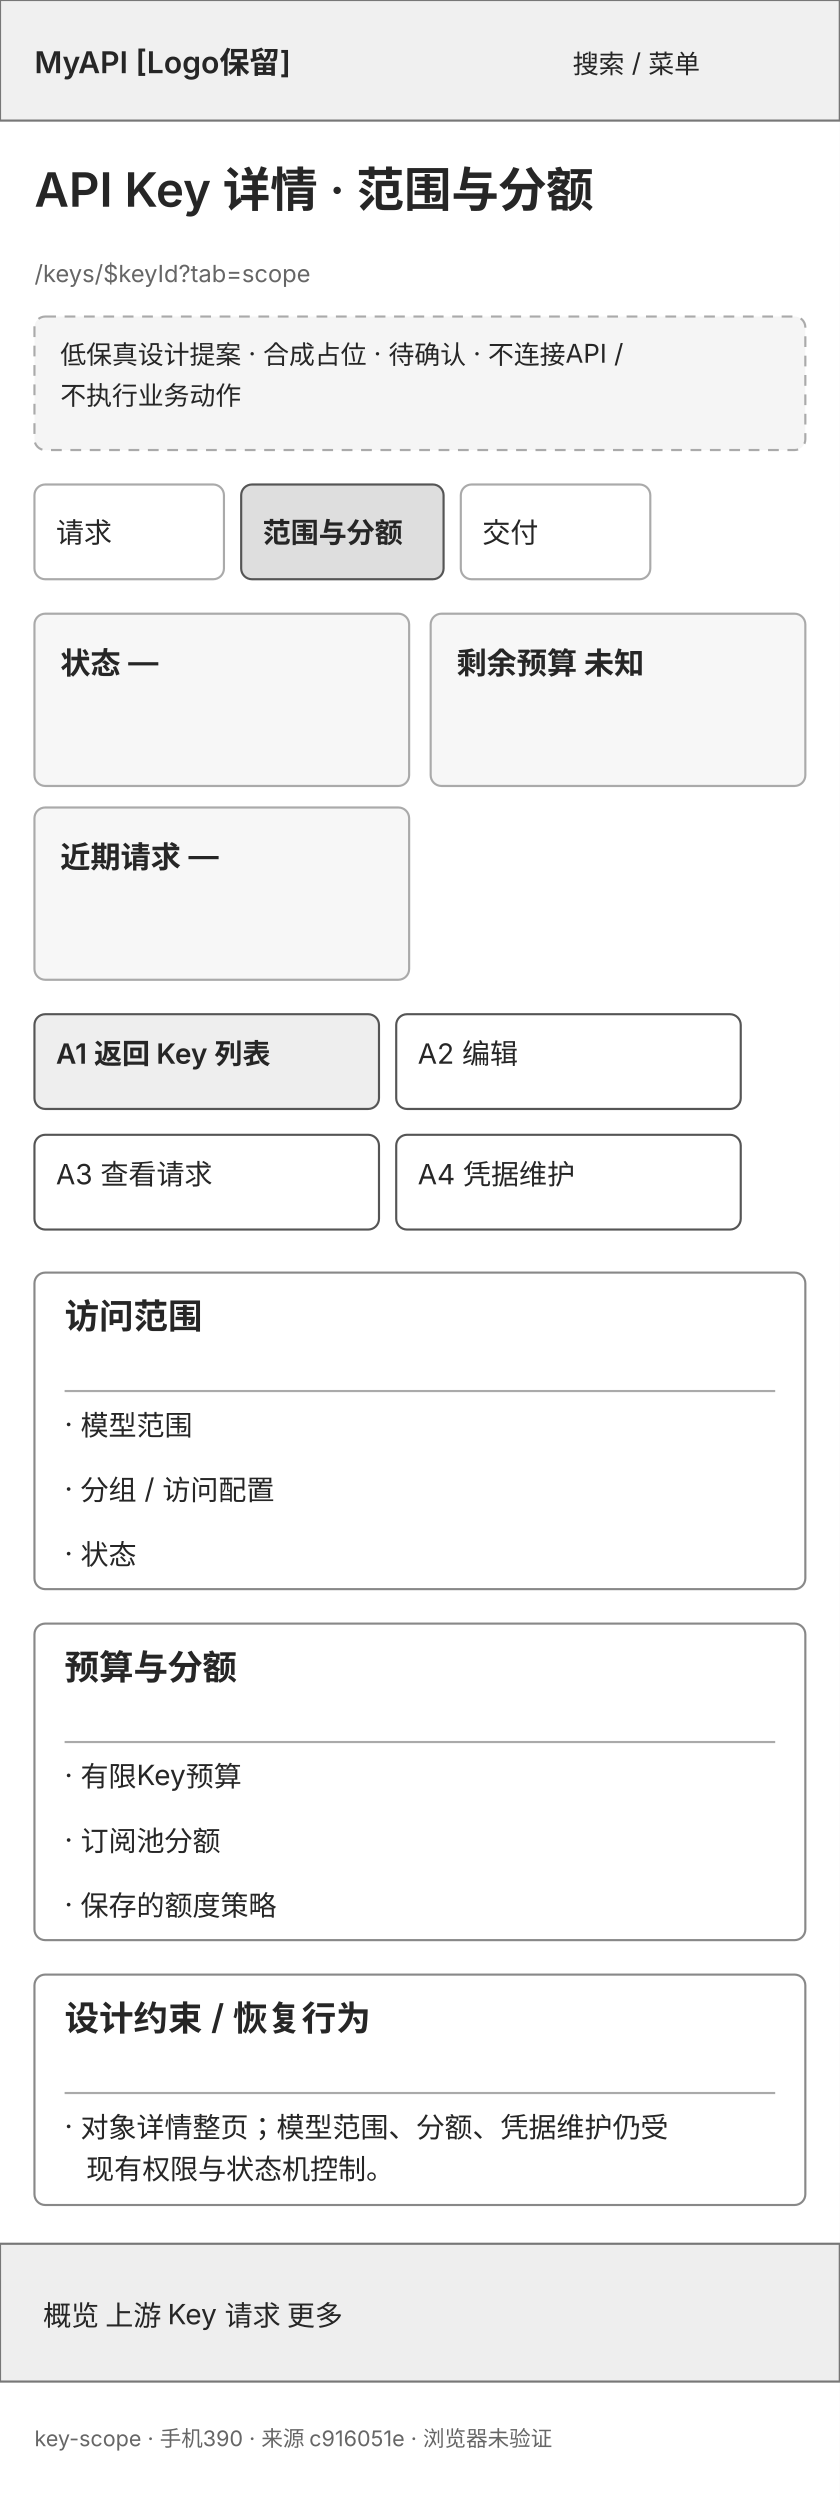
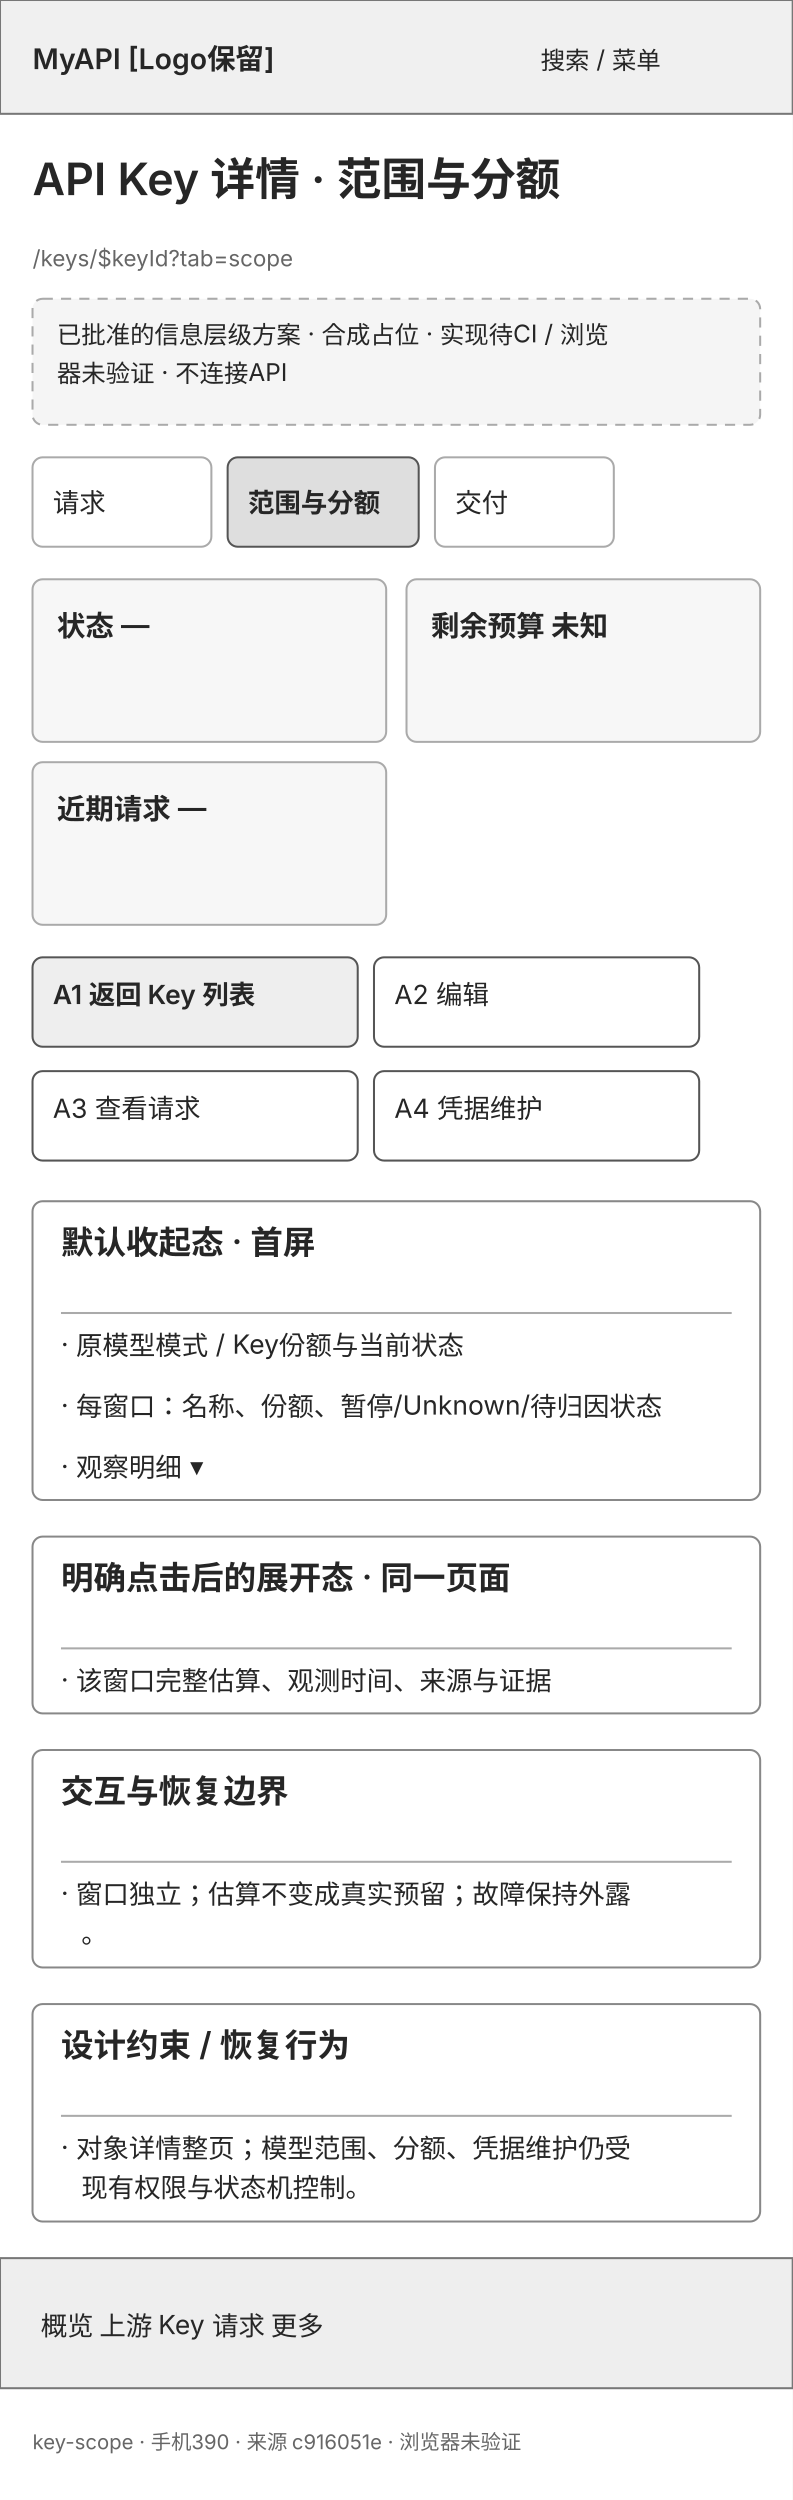
- <svg xmlns="http://www.w3.org/2000/svg" width="390" height="1161" viewBox="0 0 390 1161" role="img" aria-labelledby="title desc">
+ <svg xmlns="http://www.w3.org/2000/svg" width="390" height="1230" viewBox="0 0 390 1230" role="img" aria-labelledby="title desc">
  <rect width="100%" height="100%" fill="#ffffff" />
  <g font-family="system-ui, -apple-system, BlinkMacSystemFont, sans-serif">
    <rect x="0" y="0" width="390" height="56" rx="0" fill="#f0f0f0" stroke="#777777" />
    <text x="16" y="34" font-size="14" font-weight="600" fill="#262626">MyAPI  [Logo保留]</text>
    <text x="266" y="34" font-size="12" font-weight="normal" fill="#262626">搜索  /  菜单</text>
    <text x="16" y="96" font-size="22" font-weight="600" fill="#262626">API Key 详情 · 范围与分额</text>
    <text x="16" y="131" font-size="11" font-weight="normal" fill="#666666">/keys/$keyId?tab=scope</text>
    <rect x="16" y="147" width="358" height="62" rx="5" fill="#f5f5f5" stroke="#aaaaaa" stroke-dasharray="5 4" />
-     <text x="28" y="169" font-size="12" font-weight="normal" fill="#262626">低保真设计提案 · 合成占位 · 待确认 · 不连接API / </text>
-     <text x="28" y="188" font-size="12" font-weight="normal" fill="#262626">不执行业务动作</text>
+     <text x="28" y="169" font-size="12" font-weight="normal" fill="#262626">已批准的信息层级方案 · 合成占位 · 实现待CI / 浏览</text>
+     <text x="28" y="188" font-size="12" font-weight="normal" fill="#262626">器未验证 · 不连接API</text>
    <rect x="16" y="225" width="88" height="44" rx="5" fill="#ffffff" stroke="#aaaaaa" />
    <text x="26" y="252" font-size="13" font-weight="normal" fill="#262626">请求</text>
    <rect x="112" y="225" width="94" height="44" rx="5" fill="#dedede" stroke="#555555" />
    <text x="122" y="252" font-size="13" font-weight="600" fill="#262626">范围与分额</text>
    <rect x="214" y="225" width="88" height="44" rx="5" fill="#ffffff" stroke="#aaaaaa" />
    <text x="224" y="252" font-size="13" font-weight="normal" fill="#262626">交付</text>
    <rect x="16.0" y="285" width="174.0" height="80" rx="5" fill="#f7f7f7" stroke="#aaaaaa" />
    <text x="28.0" y="313" font-size="14" font-weight="600" fill="#262626">状态 —</text>
    <rect x="200.0" y="285" width="174.0" height="80" rx="5" fill="#f7f7f7" stroke="#aaaaaa" />
    <text x="212.0" y="313" font-size="14" font-weight="600" fill="#262626">剩余预算 未知</text>
    <rect x="16.0" y="375" width="174.0" height="80" rx="5" fill="#f7f7f7" stroke="#aaaaaa" />
    <text x="28.0" y="403" font-size="14" font-weight="600" fill="#262626">近期请求 —</text>
    <rect x="16" y="471" width="160" height="44" rx="5" fill="#eeeeee" stroke="#555555" />
    <text x="26" y="494" font-size="13" font-weight="600" fill="#262626">A1 返回 Key 列表</text>
    <rect x="184" y="471" width="160" height="44" rx="5" fill="#ffffff" stroke="#555555" />
    <text x="194" y="494" font-size="13" font-weight="normal" fill="#262626">A2 编辑</text>
    <rect x="16" y="527" width="160" height="44" rx="5" fill="#ffffff" stroke="#555555" />
    <text x="26" y="550" font-size="13" font-weight="normal" fill="#262626">A3 查看请求</text>
    <rect x="184" y="527" width="160" height="44" rx="5" fill="#ffffff" stroke="#555555" />
    <text x="194" y="550" font-size="13" font-weight="normal" fill="#262626">A4 凭据维护</text>
-     <rect x="16.0" y="591" width="358.0" height="147" rx="5" fill="#ffffff" stroke="#888888" />
-     <text x="30.0" y="617" font-size="16" font-weight="600" fill="#262626">访问范围</text>
-     <line x1="30.0" y1="646" x2="360.0" y2="646" stroke="#aaaaaa" />
-     <text x="30.0" y="666" font-size="13" font-weight="normal" fill="#262626">· 模型范围</text>
-     <text x="30.0" y="696" font-size="13" font-weight="normal" fill="#262626">· 分组 / 访问配置</text>
-     <text x="30.0" y="726" font-size="13" font-weight="normal" fill="#262626">· 状态</text>
-     <rect x="16.0" y="754" width="358.0" height="147" rx="5" fill="#ffffff" stroke="#888888" />
-     <text x="30.0" y="780" font-size="16" font-weight="600" fill="#262626">预算与分额</text>
-     <line x1="30.0" y1="809" x2="360.0" y2="809" stroke="#aaaaaa" />
-     <text x="30.0" y="829" font-size="13" font-weight="normal" fill="#262626">· 有限Key预算</text>
-     <text x="30.0" y="859" font-size="13" font-weight="normal" fill="#262626">· 订阅池分额</text>
-     <text x="30.0" y="889" font-size="13" font-weight="normal" fill="#262626">· 保存的额度策略</text>
-     <rect x="16" y="917" width="358" height="107" rx="5" fill="#ffffff" stroke="#888888" />
-     <text x="30" y="943" font-size="16" font-weight="600" fill="#262626">设计约束 / 恢复行为</text>
-     <line x1="30" y1="972" x2="360" y2="972" stroke="#aaaaaa" />
-     <text x="30" y="992" font-size="13" font-weight="normal" fill="#262626">· 对象详情整页；模型范围、分额、凭据维护仍受</text>
-     <text x="40" y="1012" font-size="13" font-weight="normal" fill="#262626">现有权限与状态机控制。</text>
-     <rect x="0" y="1042" width="390" height="64" rx="0" fill="#eeeeee" stroke="#777777" />
-     <text x="20" y="1080" font-size="13" font-weight="normal" fill="#262626">概览      上游      Key      请求      更多</text>
-     <text x="16" y="1136" font-size="10" font-weight="normal" fill="#666666">key-scope · 手机390 · 来源 c916051e · 浏览器未验证</text>
+     <rect x="16" y="591" width="358" height="147" rx="5" fill="#ffffff" stroke="#888888" />
+     <text x="30" y="617" font-size="16" font-weight="600" fill="#262626">默认收起态 · 首屏</text>
+     <line x1="30" y1="646" x2="360" y2="646" stroke="#aaaaaa" />
+     <text x="30" y="666" font-size="13" font-weight="normal" fill="#262626">· 原模型模式 / Key份额与当前状态</text>
+     <text x="30" y="696" font-size="13" font-weight="normal" fill="#262626">· 每窗口：名称、份额、暂停/Unknown/待归因状态</text>
+     <text x="30" y="726" font-size="13" font-weight="normal" fill="#262626">· 观察明细 ▾</text>
+     <rect x="16" y="756" width="358" height="87" rx="5" fill="#ffffff" stroke="#888888" />
+     <text x="30" y="782" font-size="16" font-weight="600" fill="#262626">明确点击后的展开态 · 同一页面</text>
+     <line x1="30" y1="811" x2="360" y2="811" stroke="#aaaaaa" />
+     <text x="30" y="831" font-size="13" font-weight="normal" fill="#262626">· 该窗口完整估算、观测时间、来源与证据</text>
+     <rect x="16" y="861" width="358" height="107" rx="5" fill="#ffffff" stroke="#888888" />
+     <text x="30" y="887" font-size="16" font-weight="600" fill="#262626">交互与恢复边界</text>
+     <line x1="30" y1="916" x2="360" y2="916" stroke="#aaaaaa" />
+     <text x="30" y="936" font-size="13" font-weight="normal" fill="#262626">· 窗口独立；估算不变成真实预留；故障保持外露</text>
+     <text x="40" y="956" font-size="13" font-weight="normal" fill="#262626">。</text>
+     <rect x="16" y="986" width="358" height="107" rx="5" fill="#ffffff" stroke="#888888" />
+     <text x="30" y="1012" font-size="16" font-weight="600" fill="#262626">设计约束 / 恢复行为</text>
+     <line x1="30" y1="1041" x2="360" y2="1041" stroke="#aaaaaa" />
+     <text x="30" y="1061" font-size="13" font-weight="normal" fill="#262626">· 对象详情整页；模型范围、分额、凭据维护仍受</text>
+     <text x="40" y="1081" font-size="13" font-weight="normal" fill="#262626">现有权限与状态机控制。</text>
+     <rect x="0" y="1111" width="390" height="64" rx="0" fill="#eeeeee" stroke="#777777" />
+     <text x="20" y="1149" font-size="13" font-weight="normal" fill="#262626">概览      上游      Key      请求      更多</text>
+     <text x="16" y="1205" font-size="10" font-weight="normal" fill="#666666">key-scope · 手机390 · 来源 c916051e · 浏览器未验证</text>
  </g>
</svg>
